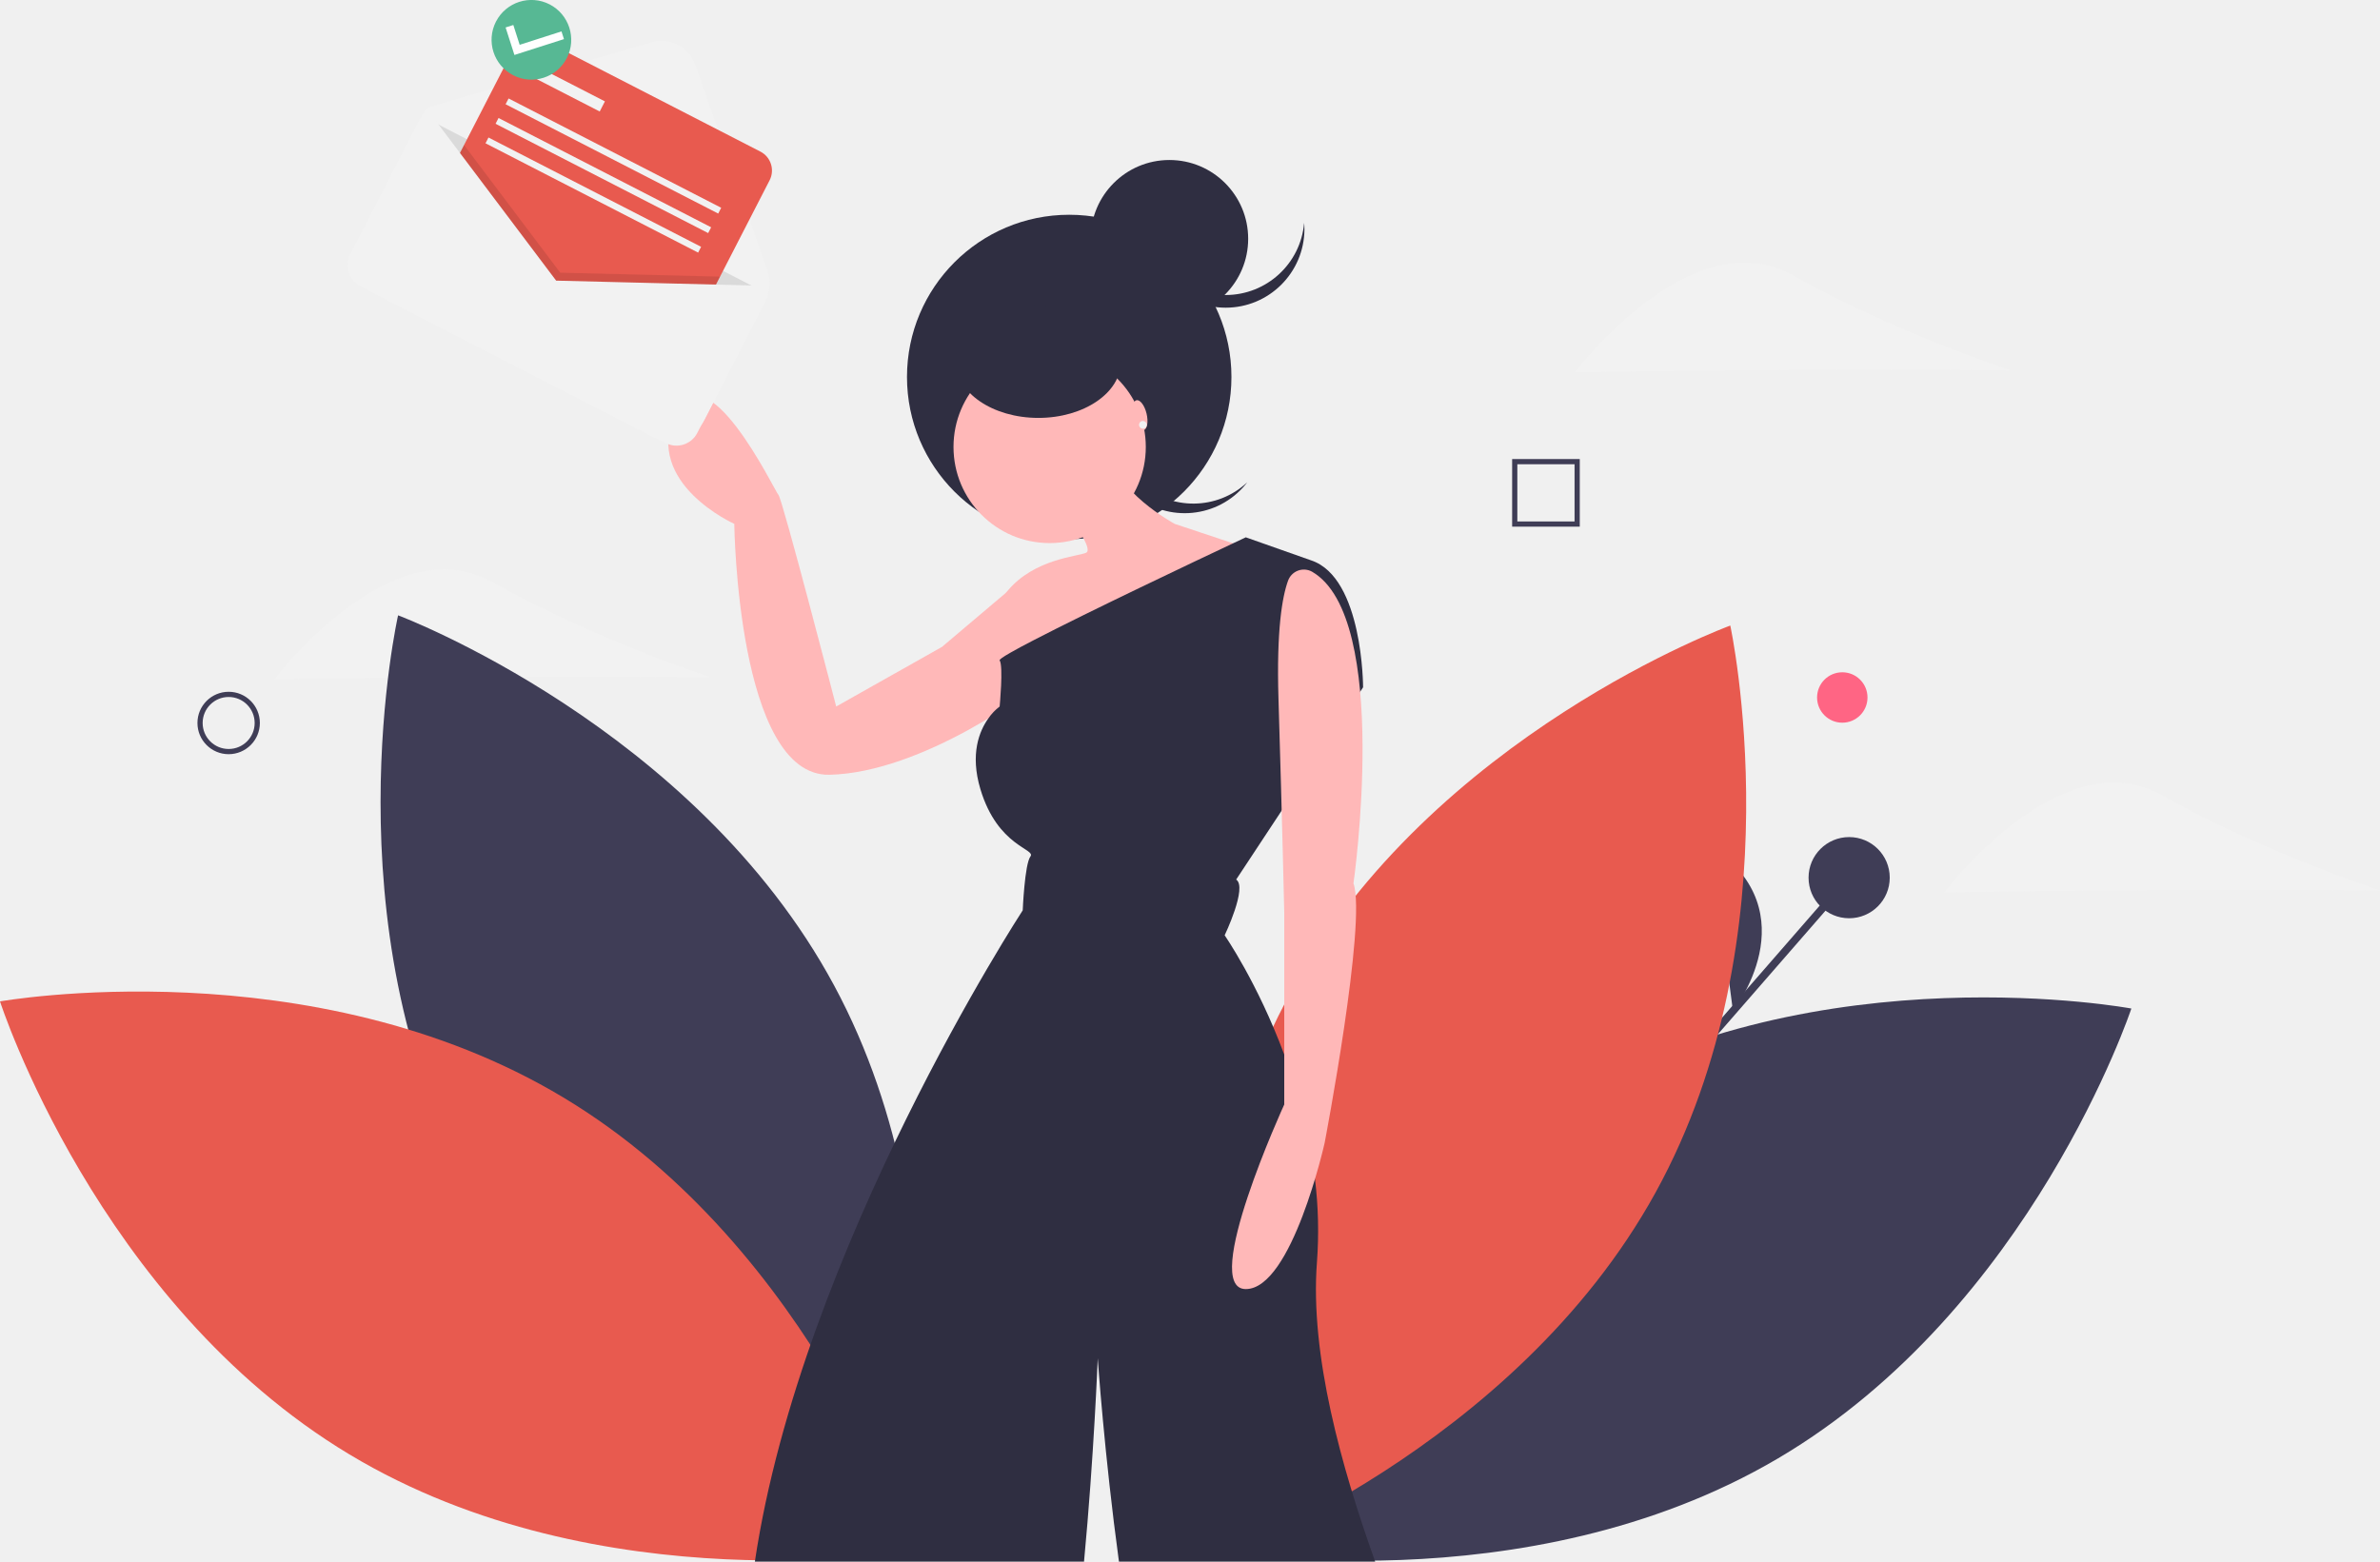
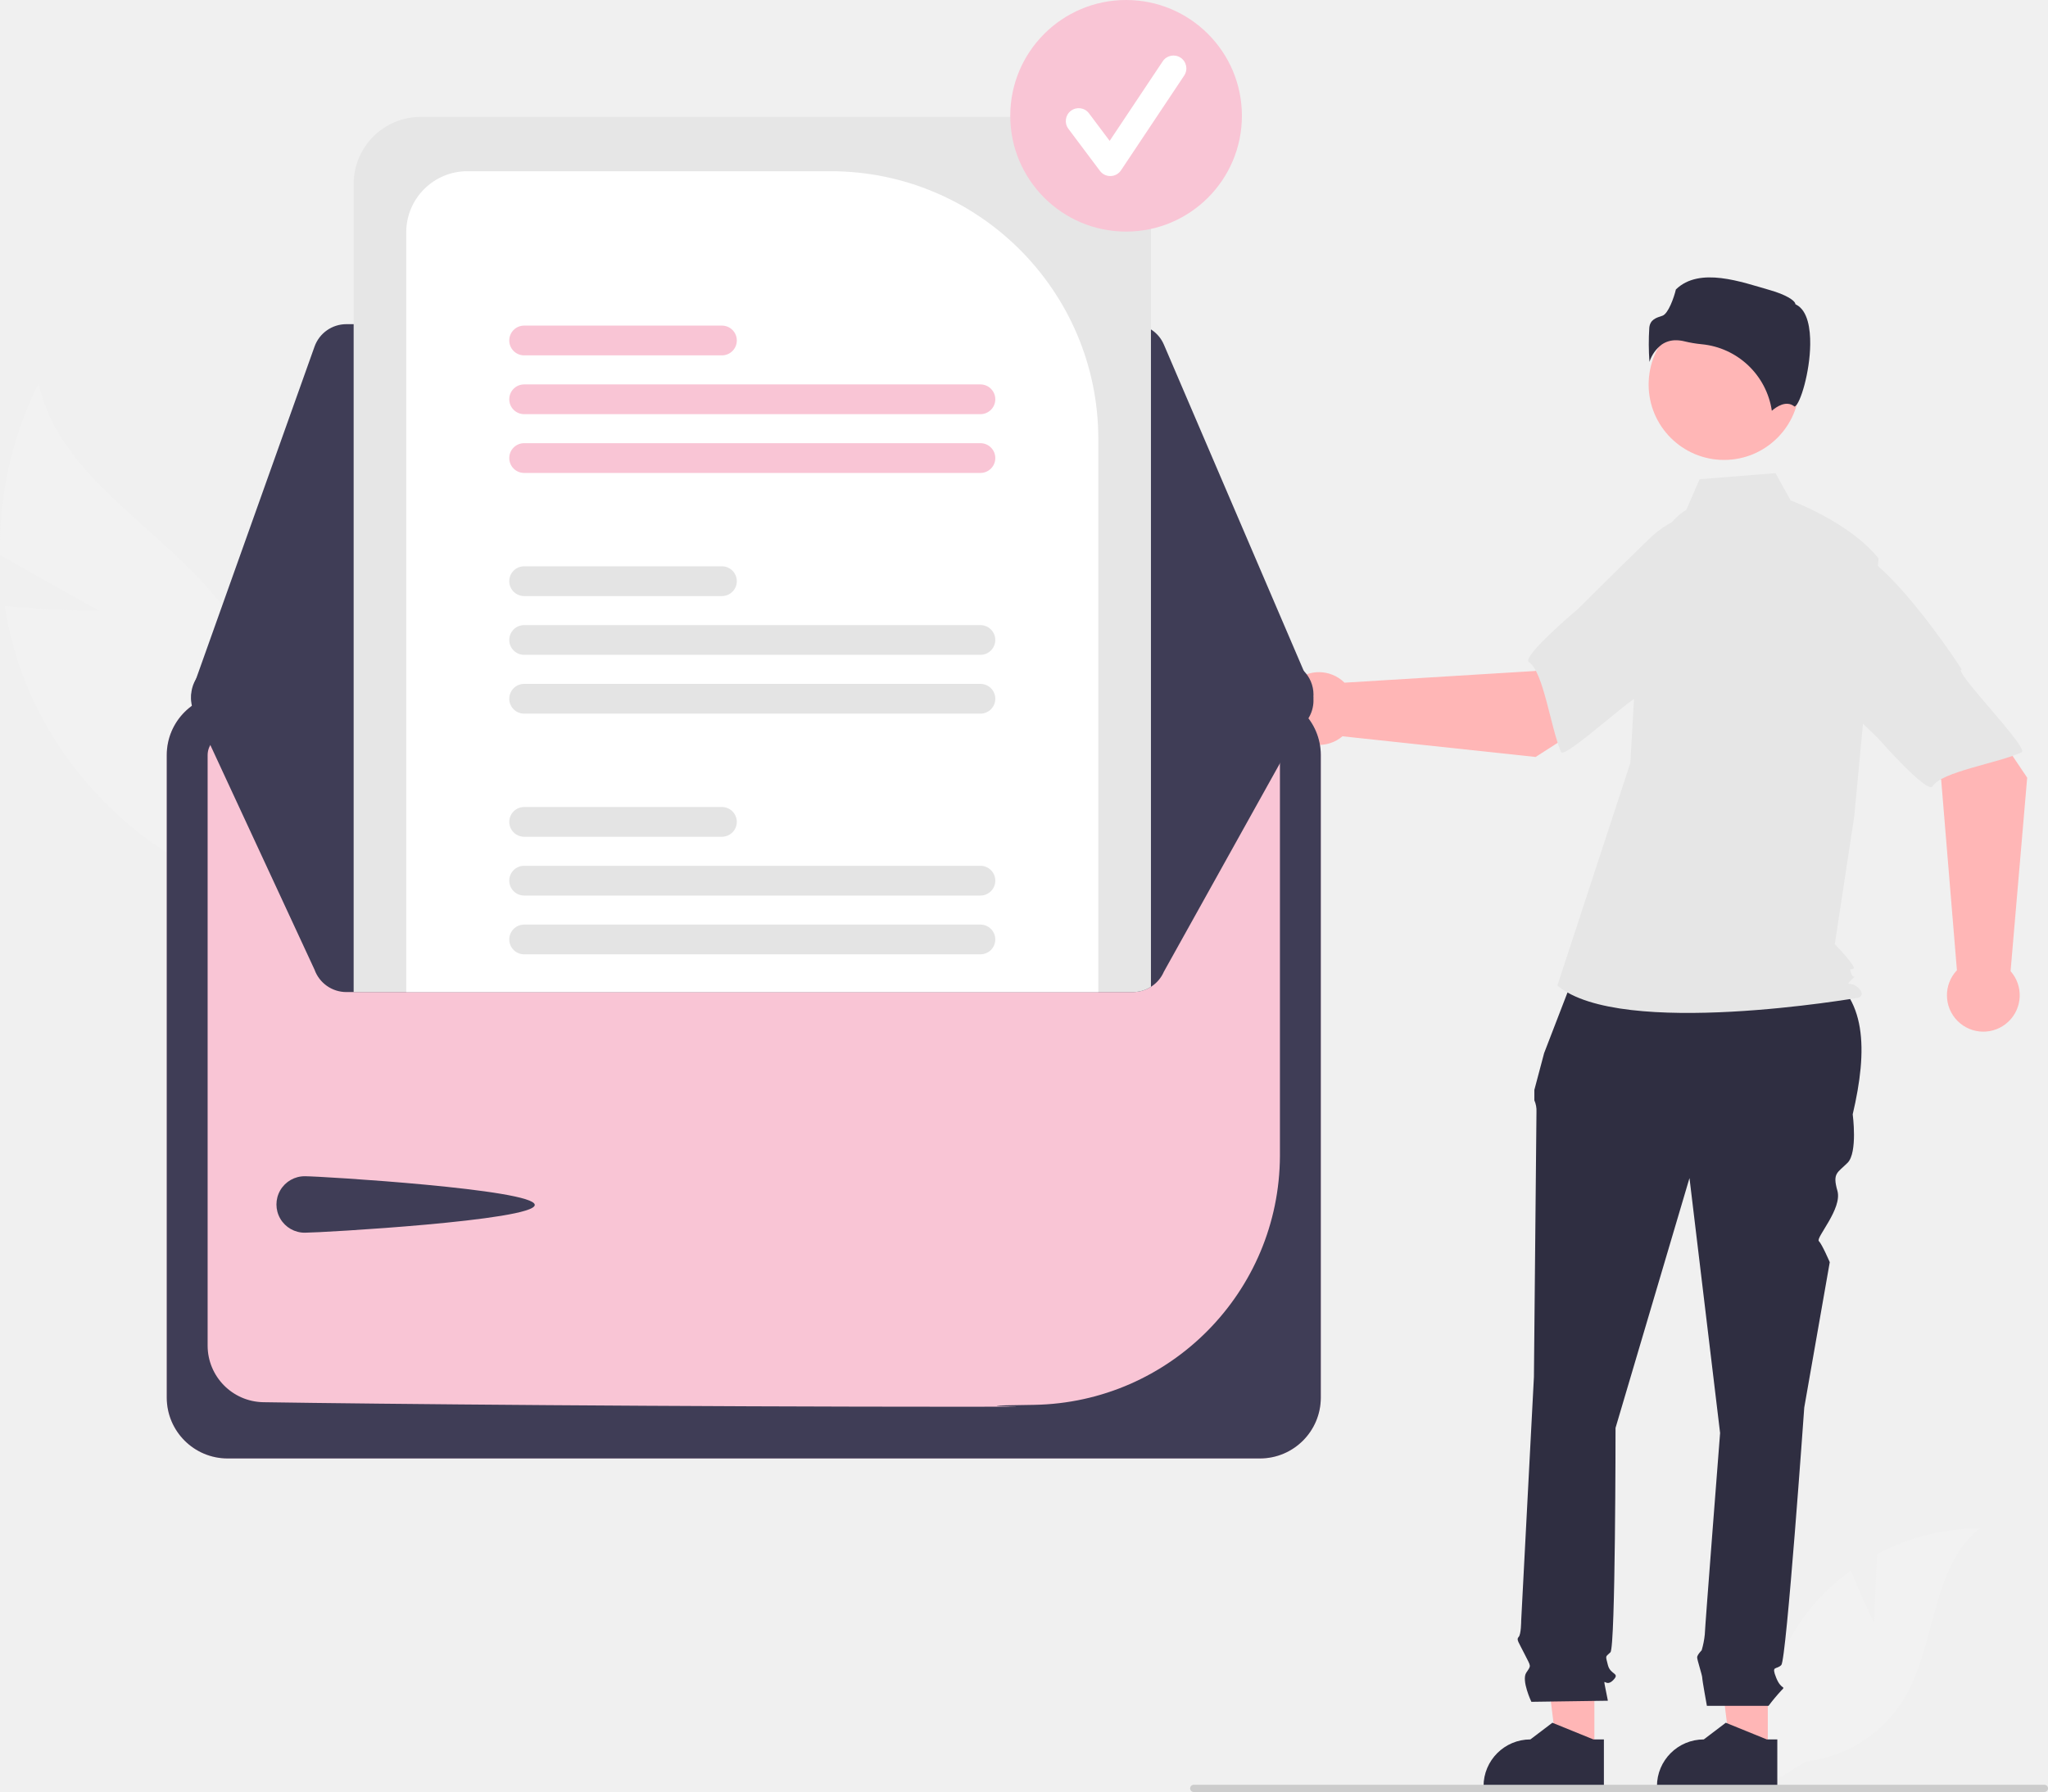
- <svg xmlns="http://www.w3.org/2000/svg" id="be452e83-5912-4855-80f8-a79ecab91838" data-name="Layer 1" width="915.112" height="600.53" viewBox="0 0 915.112 600.53">
-   <path d="M331.917,410.029c-46.277.213-83.944.897-83.944.897s44.774-59.307,83.776-37.334,83.807,36.562,83.807,36.562S378.194,409.816,331.917,410.029Z" transform="translate(-142.4442 -149.7349)" fill="#f2f2f2" />
-   <circle cx="708.362" cy="268.224" r="9.694" fill="#ff6584" />
-   <rect x="762.015" y="527.381" width="110.371" height="2.967" transform="translate(-260.7525 648.0865) rotate(-48.9494)" fill="#3f3d56" />
-   <circle cx="710.999" cy="337.513" r="15.608" fill="#3f3d56" />
-   <path d="M808.77,538.547s29.813-37.63-8.319-63.444" transform="translate(-142.4442 -149.7349)" fill="#3f3d56" />
-   <path d="M322.299,604.622c53.69,99.57,167.638,142.313,167.638,142.313s26.901-118.691-26.789-218.261S295.51,386.361,295.51,386.361,268.61,505.053,322.299,604.622Z" transform="translate(-142.4442 -149.7349)" fill="#3f3d56" />
-   <path d="M359.202,571.865c96.932,58.317,134.263,174.152,134.263,174.152s-119.826,21.283-216.758-37.034S142.444,534.83,142.444,534.83,262.27,513.547,359.202,571.865Z" transform="translate(-142.4442 -149.7349)" fill="#e85a4f" />
-   <path d="M744.876,572.689c-97.444,57.458-135.798,172.957-135.798,172.957s119.633,22.342,217.077-35.115,135.798-172.957,135.798-172.957S842.319,515.231,744.876,572.689Z" transform="translate(-142.4442 -149.7349)" fill="#3f3d56" />
-   <path d="M779.02,608.312C724.452,707.403,610.13,749.137,610.13,749.137s-25.85-118.925,28.719-218.016S807.739,390.297,807.739,390.297,833.589,509.221,779.02,608.312Z" transform="translate(-142.4442 -149.7349)" fill="#e85a4f" />
-   <path d="M580.991,335.58a30.283,30.283,0,0,1-3.762-40.83c-.61.572-1.206,1.165-1.776,1.796a30.287,30.287,0,0,0,44.931,40.625c.571-.631,1.101-1.284,1.609-1.948A30.283,30.283,0,0,1,580.991,335.58Z" transform="translate(-142.4442 -149.7349)" fill="#2f2e41" />
-   <circle cx="411.114" cy="144.965" r="62.376" fill="#2f2e41" />
-   <path d="M536.423,374.846l1.848-4.806L504.63,398.506,463.964,421.427s-20.703-79.853-22.181-81.331-28.096-57.671-39.926-31.054,22.921,42.144,22.921,42.144,1.109,97.228,36.599,96.489,79.483-32.902,80.222-35.86S536.423,374.846,536.423,374.846Z" transform="translate(-142.4442 -149.7349)" fill="#ffb8b8" />
-   <circle cx="403.591" cy="171.876" r="36.969" fill="#ffb8b8" />
-   <path d="M553.429,348.229s9.612,12.569,6.654,14.048-19.963,2.218-30.314,14.788,12.569,44.363,12.569,44.363l87.246-58.411-35.49-11.83s-24.399-13.309-23.66-27.357Z" transform="translate(-142.4442 -149.7349)" fill="#ffb8b8" />
-   <path d="M671.193,750.265h-98.51c-5.58-40.8-8.16-78.19-8.16-78.19s-1.44,37.61-5.27,78.19h-126.56c17.94-120.16,102.99-250.46,102.99-250.46s.74-17.75,2.96-20.71c2.22-2.95-12.57-3.69-19.23-25.87-4.06-13.54-.41-22.4,3.06-27.24a19.572,19.572,0,0,1,4.34-4.56s1.48-15.52,0-17.74c-.19-.29,1.27-1.31,3.97-2.86,2.25-1.3,5.36-2.97,9.08-4.89,21.31-11.05,62.56-30.6,76.69-37.26,3.1-1.47,4.9-2.31,4.9-2.31l25.14,8.87c19.96,6.65,19.96,48.8,19.96,48.8l-1.13,1.72-30.17,45.7-17.5,26.52c4.44,2.95-4.43,21.44-4.43,21.44s12.64,18.16,22.92,45.88a208.67,208.67,0,0,1,11.81,47.85,163.687,163.687,0,0,1,.76,31.96C646.073,670.725,658.253,714.015,671.193,750.265Z" transform="translate(-142.4442 -149.7349)" fill="#2f2e41" />
-   <path d="M646.947,369.593a6.459,6.459,0,0,0-9.247,3.458c-2.226,6.122-4.483,18.884-3.679,45.419,1.479,48.799,2.218,82.071,2.218,82.071v73.938s-32.533,70.98-14.788,70.98S651.766,589.265,651.766,589.265s16.266-85.028,11.091-99.816C662.857,489.45,677.45,387.293,646.947,369.593Z" transform="translate(-142.4442 -149.7349)" fill="#ffb8b8" />
-   <ellipse cx="399.252" cy="139.073" rx="31.729" ry="21.633" fill="#2f2e41" />
-   <circle cx="449.638" cy="91.817" r="30.287" fill="#2f2e41" />
-   <path d="M613.716,263.185A30.283,30.283,0,0,1,583.542,235.422c-.069.833-.113,1.673-.113,2.524a30.287,30.287,0,0,0,60.573,0c0-.851-.044-1.691-.113-2.524A30.283,30.283,0,0,1,613.716,263.185Z" transform="translate(-142.4442 -149.7349)" fill="#2f2e41" />
-   <ellipse cx="580.786" cy="309.411" rx="2.588" ry="5.915" transform="translate(-198.4355 -6.34316) rotate(-13.43351)" fill="#ffb8b8" />
-   <circle cx="439.451" cy="163.373" r="1.479" fill="#f2f2f2" />
-   <path d="M230.363,439.765a12,12,0,1,1,12-12A12.013,12.013,0,0,1,230.363,439.765Zm0-22a10,10,0,1,0,10,10A10.011,10.011,0,0,0,230.363,417.765Z" transform="translate(-142.4442 -149.7349)" fill="#3f3d56" />
-   <path d="M749.863,352.265h-26v-26h26Zm-24-2h22v-22h-22Z" transform="translate(-142.4442 -149.7349)" fill="#3f3d56" />
-   <path d="M973.917,492.029c-46.277.213-83.944.897-83.944.897s44.774-59.307,83.776-37.334,83.807,36.562,83.807,36.562S1020.194,491.816,973.917,492.029Z" transform="translate(-142.4442 -149.7349)" fill="#f2f2f2" />
-   <path d="M831.917,292.029c-46.277.213-83.944.897-83.944.897s44.774-59.307,83.776-37.334,83.807,36.562,83.807,36.562S878.194,291.816,831.917,292.029Z" transform="translate(-142.4442 -149.7349)" fill="#f2f2f2" />
-   <path d="M393.271,317.634,286.265,262.61a14.878,14.878,0,0,1-6.427-20.034L305.046,193.55a5.894,5.894,0,0,1,3.592-2.963l84.342-24.592a13.723,13.723,0,0,1,16.791,8.634l27.711,79.047a15.406,15.406,0,0,1-.838,12.142l-23.339,45.388A14.878,14.878,0,0,1,393.271,317.634Z" transform="translate(-142.4442 -149.7349)" fill="#f2f2f2" />
-   <path d="M397.522,298.204l-108.045-46.127c-3.481-1.79-.217.961,1.573-2.52l13.582-55.202,132.356,68.059-33.461,41.374C401.737,307.269,401.004,299.994,397.522,298.204Z" transform="translate(-142.4442 -149.7349)" opacity="0.1" />
-   <path d="M306.138,191.086" transform="translate(-142.4442 -149.7349)" fill="none" stroke="#3f3d56" stroke-miterlimit="10" />
-   <rect x="312.24" y="180.347" width="110.684" height="110.684" rx="8.186" transform="translate(-152.5584 305.0702) rotate(-62.78721)" fill="#e85a4f" />
-   <polygon points="276.863 106.382 249.046 160.479 150.613 109.863 178.43 55.767 215.415 104.863 276.863 106.382" opacity="0.1" />
-   <path d="M356.286,257.656l-47.389-62.907a2.877,2.877,0,0,0-4.857.415l-26.966,52.442a8.984,8.984,0,0,0,3.881,12.097l117.49,60.415a8.984,8.984,0,0,0,12.097-3.881L437.047,264.694a3.511,3.511,0,0,0-3.035-5.115Z" transform="translate(-142.4442 -149.7349)" fill="#f2f2f2" />
-   <rect x="344.793" y="181.399" width="30.954" height="4.377" transform="translate(-18.6137 -294.1646) rotate(27.21279)" fill="#f2f2f2" />
-   <rect x="332.331" y="208.48" width="91.924" height="2.501" transform="translate(-4.66338 -299.5128) rotate(27.21279)" fill="#f2f2f2" />
-   <rect x="328.471" y="215.988" width="91.924" height="2.501" transform="translate(-1.65748 -296.9164) rotate(27.21279)" fill="#f2f2f2" />
-   <rect x="324.61" y="223.495" width="91.924" height="2.501" transform="translate(1.34841 -294.32) rotate(27.21279)" fill="#f2f2f2" />
-   <ellipse cx="346.908" cy="164.789" rx="12.843" ry="12.819" transform="translate(-100.7251 248.2064) rotate(-62.78721)" fill="#fff" />
-   <path d="M353.781,151.421a15.321,15.321,0,1,0,6.619,20.631A15.366,15.366,0,0,0,353.781,151.421Zm-13.539,19.451-3.392-10.573,2.966-.951,2.444,7.618,16.078-5.158.951,2.966-19.047,6.1Z" transform="translate(-142.4442 -149.7349)" fill="#57b894" />
+ <svg xmlns="http://www.w3.org/2000/svg" data-name="Layer 1" width="674.818" height="590.599" viewBox="0 0 674.818 590.599">
+   <path d="M295.152,355.959l-32.538-18.327a120.491,120.491,0,0,1,12.684-56.569c7.502,34.049,46.981,50.248,65.197,79.977a72.476,72.476,0,0,1,5.884,62.544l2.14,26.399a121.447,121.447,0,0,1-76.249-67.278,117.31,117.31,0,0,1-8.138-28.282C279.302,356.037,295.152,355.959,295.152,355.959Z" transform="translate(-262.5909 -154.7007)" fill="#f2f2f2" />
+   <path d="M880.078,689.371l.998-22.434a72.455,72.455,0,0,1,33.796-8.555c-16.231,13.27-14.203,38.851-25.208,56.697a43.582,43.582,0,0,1-31.959,20.14l-13.583,8.316A73.03,73.03,0,0,1,859.514,684.356a70.543,70.543,0,0,1,12.964-12.046C875.732,680.888,880.078,689.371,880.078,689.371Z" transform="translate(-262.5909 -154.7007)" fill="#f2f2f2" />
+   <polygon points="582.489 577.289 570.189 577.288 564.338 529.848 582.491 529.849 582.489 577.289" fill="#ffb6b6" />
+   <path d="M848.216,743.912l-39.658-.001v-.502a15.437,15.437,0,0,1,15.436-15.436h.001l7.244-5.496,13.516,5.497,3.462 0Z" transform="translate(-262.5909 -154.7007)" fill="#2f2e41" />
+   <polygon points="525.348 577.289 513.049 577.288 507.198 529.848 525.351 529.849 525.348 577.289" fill="#ffb6b6" />
+   <path d="M791.076,743.912l-39.658-.001v-.502a15.437,15.437,0,0,1,15.436-15.436h.001l7.244-5.496,13.516,5.497,3.462 0Z" transform="translate(-262.5909 -154.7007)" fill="#2f2e41" />
+   <path d="M782.615,472.631l80,2c15.194,8.252,15.424,26.114,10.446,47.32,0,0,1.681,12.604-1.681,15.966s-5.042,3.361-3.361,9.243-7.199,15.489-6.12,16.568,3.599,6.961,3.599,6.961l-8.403,47.897s-5.882,83.19-7.563,84.87-3.361,0-1.681,4.201,3.361,2.521,1.681,4.201a61.888,61.888,0,0,0-4.201,5.042h-20.316s-1.532-8.403-1.532-9.243-1.681-5.882-1.681-6.722,1.485-2.326,1.485-2.326a27.645,27.645,0,0,0,1.035-5.237c0-1.681,5.042-66.384,5.042-66.384l-10.084-84.03-24.369,82.349s0,72.266-1.681,73.946-1.681.84-.84,4.201,4.201,2.521,1.681,5.042-3.361-1.681-2.521,2.521l.84,4.202-25.209.361s-3.361-7.083-1.681-9.604,1.58-1.833-.471-5.958-2.891-4.966-2.05-5.806.84-5.31.84-5.31l4.201-80.401s.84-84.87.84-87.391a8.382,8.382,0,0,0-.698-3.78v-3.422l3.219-12.125Z" transform="translate(-262.5909 -154.7007)" fill="#2f2e41" />
+   <circle cx="568.082" cy="126.726" r="24.856" fill="#ffb6b6" />
+   <path d="M818.244,322.712c-5.355,3.184-8.558,9.033-10.397,14.985a142.008,142.008,0,0,0-6.102,33.929l-1.942,34.475-24.055,73.408c20.847,17.64,99.209,4.009,99.209,4.009s2.405-.802,0-3.207-4.747-.274-2.342-2.68.747.274-.055-2.131,0-.802.802-1.604-6.207-8.018-6.207-8.018L873.57,423.741l8.018-84.993c-9.622-12.027-28.973-19.117-28.973-19.117l-5-9-25,2Z" transform="translate(-262.5909 -154.7007)" fill="#e6e6e6" />
+   <path d="M814.835,266.839a11.746,11.746,0,0,1,2.85.374,40.565,40.565,0,0,0,5.579.936,25.852,25.852,0,0,1,23.148,21.928c1.444-1.259,4.731-3.576,7.425-1.423h0c.041.034.065.052.16.007,1.789-.849,4.965-11.295,5.061-20.493.051-4.882-.718-11.116-4.666-13.09l-.208-.104-.055-.226c-.264-1.098-3.211-2.973-8.333-4.432-9.309-2.651-23.184-7.816-30.998-.215-.591,2.562-2.515,8.046-4.458,8.668-2.152.688-4.01,1.282-4.303,3.921a80.91,80.91,0,0,0,.053,11.279,11.519,11.519,0,0,1,4.092-5.749A8.111,8.111,0,0,1,814.835,266.839Z" transform="translate(-262.5909 -154.7007)" fill="#2f2e41" />
+   <path d="M768.57,404.182l40.603-26.003-20.451-27.185-20.194,24.84-62.919,3.859a11.991,11.991,0,1,0-.671,17.671Z" transform="translate(-262.5909 -154.7007)" fill="#ffb6b6" />
+   <path d="M846.858,341.883c2.357,14.262-42.146,41.495-42.146,41.495-.001-3.347-26.562,21.923-27.761,19.147-3.407-7.89-5.803-26.579-10.564-29.57-2.723-1.711,16.399-17.781,16.399-17.781s10.01-10.084,23.145-22.803a30.644,30.644,0,0,1,28.382-8.296S844.502,327.622,846.858,341.883Z" transform="translate(-262.5909 -154.7007)" fill="#e6e6e6" />
+   <path d="M930.548,411.008l-26.857-40.043-26.746,21.022,25.262,19.663,5.19,62.823a11.991,11.991,0,1,0,17.681.297Z" transform="translate(-262.5909 -154.7007)" fill="#ffb6b6" />
+   <path d="M866.605,334.056c14.209-2.658,42.378,41.258,42.378,41.258-3.347.072,22.481,26.092,19.731,27.349-7.816,3.574-26.45,6.365-29.34,11.188-1.653,2.759-18.124-16.019-18.124-16.019s-10.294-9.794-23.288-22.657a30.644,30.644,0,0,1-8.895-28.2S852.397,336.714,866.605,334.056Z" transform="translate(-262.5909 -154.7007)" fill="#e6e6e6" />
+   <path d="M937.409,744.109a1.186,1.186,0,0,1-1.19,1.19h-280.29a1.19,1.19,0,1,1,0-2.38h280.29A1.187,1.187,0,0,1,937.409,744.109Z" transform="translate(-262.5909 -154.7007)" fill="#ccc" />
+   <path d="M677.753,383.493H337.583a20.068,20.068,0,0,0-20.046,20.046V615.327a20.069,20.069,0,0,0,20.046,20.046H677.752a20.069,20.069,0,0,0,20.046-20.046V403.539A20.068,20.068,0,0,0,677.753,383.493Z" transform="translate(-262.5909 -154.7007)" fill="#f9c5d5" />
+   <path d="M677.753,383.493H337.583a20.068,20.068,0,0,0-20.046,20.046V615.327a20.069,20.069,0,0,0,20.046,20.046H677.752a20.069,20.069,0,0,0,20.046-20.046V403.539A20.068,20.068,0,0,0,677.753,383.493Zm6.578,152.13A82.406,82.406,0,0,1,603.313,617.707c-34.516.449,19.098.625-22.532.625-95.193,0-194.452-.91-231.487-1.499A18.675,18.675,0,0,1,331.004,598.233V403.554a6.601,6.601,0,0,1,6.577-6.593H677.739a6.6,6.6,0,0,1,6.592,6.576Z" transform="translate(-262.5909 -154.7007)" fill="#3f3d56" />
+   <path d="M635.878,261.538H376.704a11.139,11.139,0,0,0-10.471,7.384l-40.028,112.3a11.117,11.117,0,0,0,10.455,14.849l347.595.617h.015a11.116,11.116,0,0,0,10.217-15.495l-.606.259.606-.259-48.393-112.917A11.103,11.103,0,0,0,635.878,261.538Z" transform="translate(-262.5909 -154.7007)" fill="#3f3d56" />
+   <path d="M695.389,383.631a11.146,11.146,0,0,1-.9,4.38l-48.39,86.92a11.147,11.147,0,0,1-10.22,6.73h-259.17a11.147,11.147,0,0,1-10.48-7.38l-40.02-86.3a11.109,11.109,0,0,1,6.74-14.2,10.937,10.937,0,0,1,3.71-.65l42.46-.08,17.33-.03,228.04-.4,17.34-.03,42.43-.08h.01A11.122,11.122,0,0,1,695.389,383.631Z" transform="translate(-262.5909 -154.7007)" fill="#3f3d56" />
+   <path d="M363.084,542.358c5.139,0,75.714,4.313,75.714,9.453s-70.575,9.159-75.714,9.159a9.306,9.306,0,1,1,0-18.611Z" transform="translate(-262.5909 -154.7007)" fill="#3f3d56" />
+   <path d="M619.739,193.221h-218.53a22.116,22.116,0,0,0-22.09,22.09v266.35h256.76a10.977,10.977,0,0,0,5.95-1.73v-264.62A22.116,22.116,0,0,0,619.739,193.221Z" transform="translate(-262.5909 -154.7007)" fill="#e6e6e6" />
+   <path d="M536.329,211.131h-119.76a20.14,20.14,0,0,0-20.12,20.11v250.42h228.04v-182.37A88.262,88.262,0,0,0,536.329,211.131Z" transform="translate(-262.5909 -154.7007)" fill="#fff" />
+   <path d="M585.639,459.421h-150.34a4.9,4.9,0,1,0,0,9.8h150.34a4.9,4.9,0,1,0,0-9.8Z" transform="translate(-262.5909 -154.7007)" fill="#e4e4e4" />
+   <path d="M585.639,440.041h-150.34a4.905,4.905,0,0,0,0,9.81h150.34a4.905,4.905,0,1,0,0-9.81Z" transform="translate(-262.5909 -154.7007)" fill="#e4e4e4" />
+   <path d="M500.468,420.671h-65.17a4.9,4.9,0,1,0,0,9.8h65.17a4.9,4.9,0,1,0,0-9.8Z" transform="translate(-262.5909 -154.7007)" fill="#e4e4e4" />
+   <path d="M585.639,380.091h-150.34a4.905,4.905,0,0,0,0,9.81h150.34a4.905,4.905,0,1,0,0-9.81Z" transform="translate(-262.5909 -154.7007)" fill="#e4e4e4" />
+   <path d="M585.639,360.721h-150.34a4.9,4.9,0,1,0,0,9.8h150.34a4.9,4.9,0,1,0,0-9.8Z" transform="translate(-262.5909 -154.7007)" fill="#e4e4e4" />
+   <path d="M500.468,341.341h-65.17a4.905,4.905,0,0,0,0,9.81h65.17a4.905,4.905,0,1,0,0-9.81Z" transform="translate(-262.5909 -154.7007)" fill="#e4e4e4" />
+   <path d="M585.639,300.761h-150.34a4.905,4.905,0,0,0,0,9.81h150.34a4.905,4.905,0,1,0,0-9.81Z" transform="translate(-262.5909 -154.7007)" fill="#f9c5d5" />
+   <path d="M585.639,281.391h-150.34a4.905,4.905,0,0,0,0,9.81h150.34a4.905,4.905,0,1,0,0-9.81Z" transform="translate(-262.5909 -154.7007)" fill="#f9c5d5" />
+   <path d="M500.468,262.011h-65.17a4.905,4.905,0,0,0,0,9.81h65.17a4.905,4.905,0,1,0,0-9.81Z" transform="translate(-262.5909 -154.7007)" fill="#f9c5d5" />
+   <circle cx="371.045" cy="38.163" r="38.163" fill="#f9c5d5" />
+   <path d="M628.429,212.725a4.244,4.244,0,0,1-3.396-1.698l-10.411-13.882a4.245,4.245,0,1,1,6.792-5.094l6.811,9.081,17.494-26.241a4.245,4.245,0,1,1,7.064,4.71L631.962,210.835a4.247,4.247,0,0,1-3.414,1.889C628.508,212.725,628.469,212.725,628.429,212.725Z" transform="translate(-262.5909 -154.7007)" fill="#fff" />
</svg>
